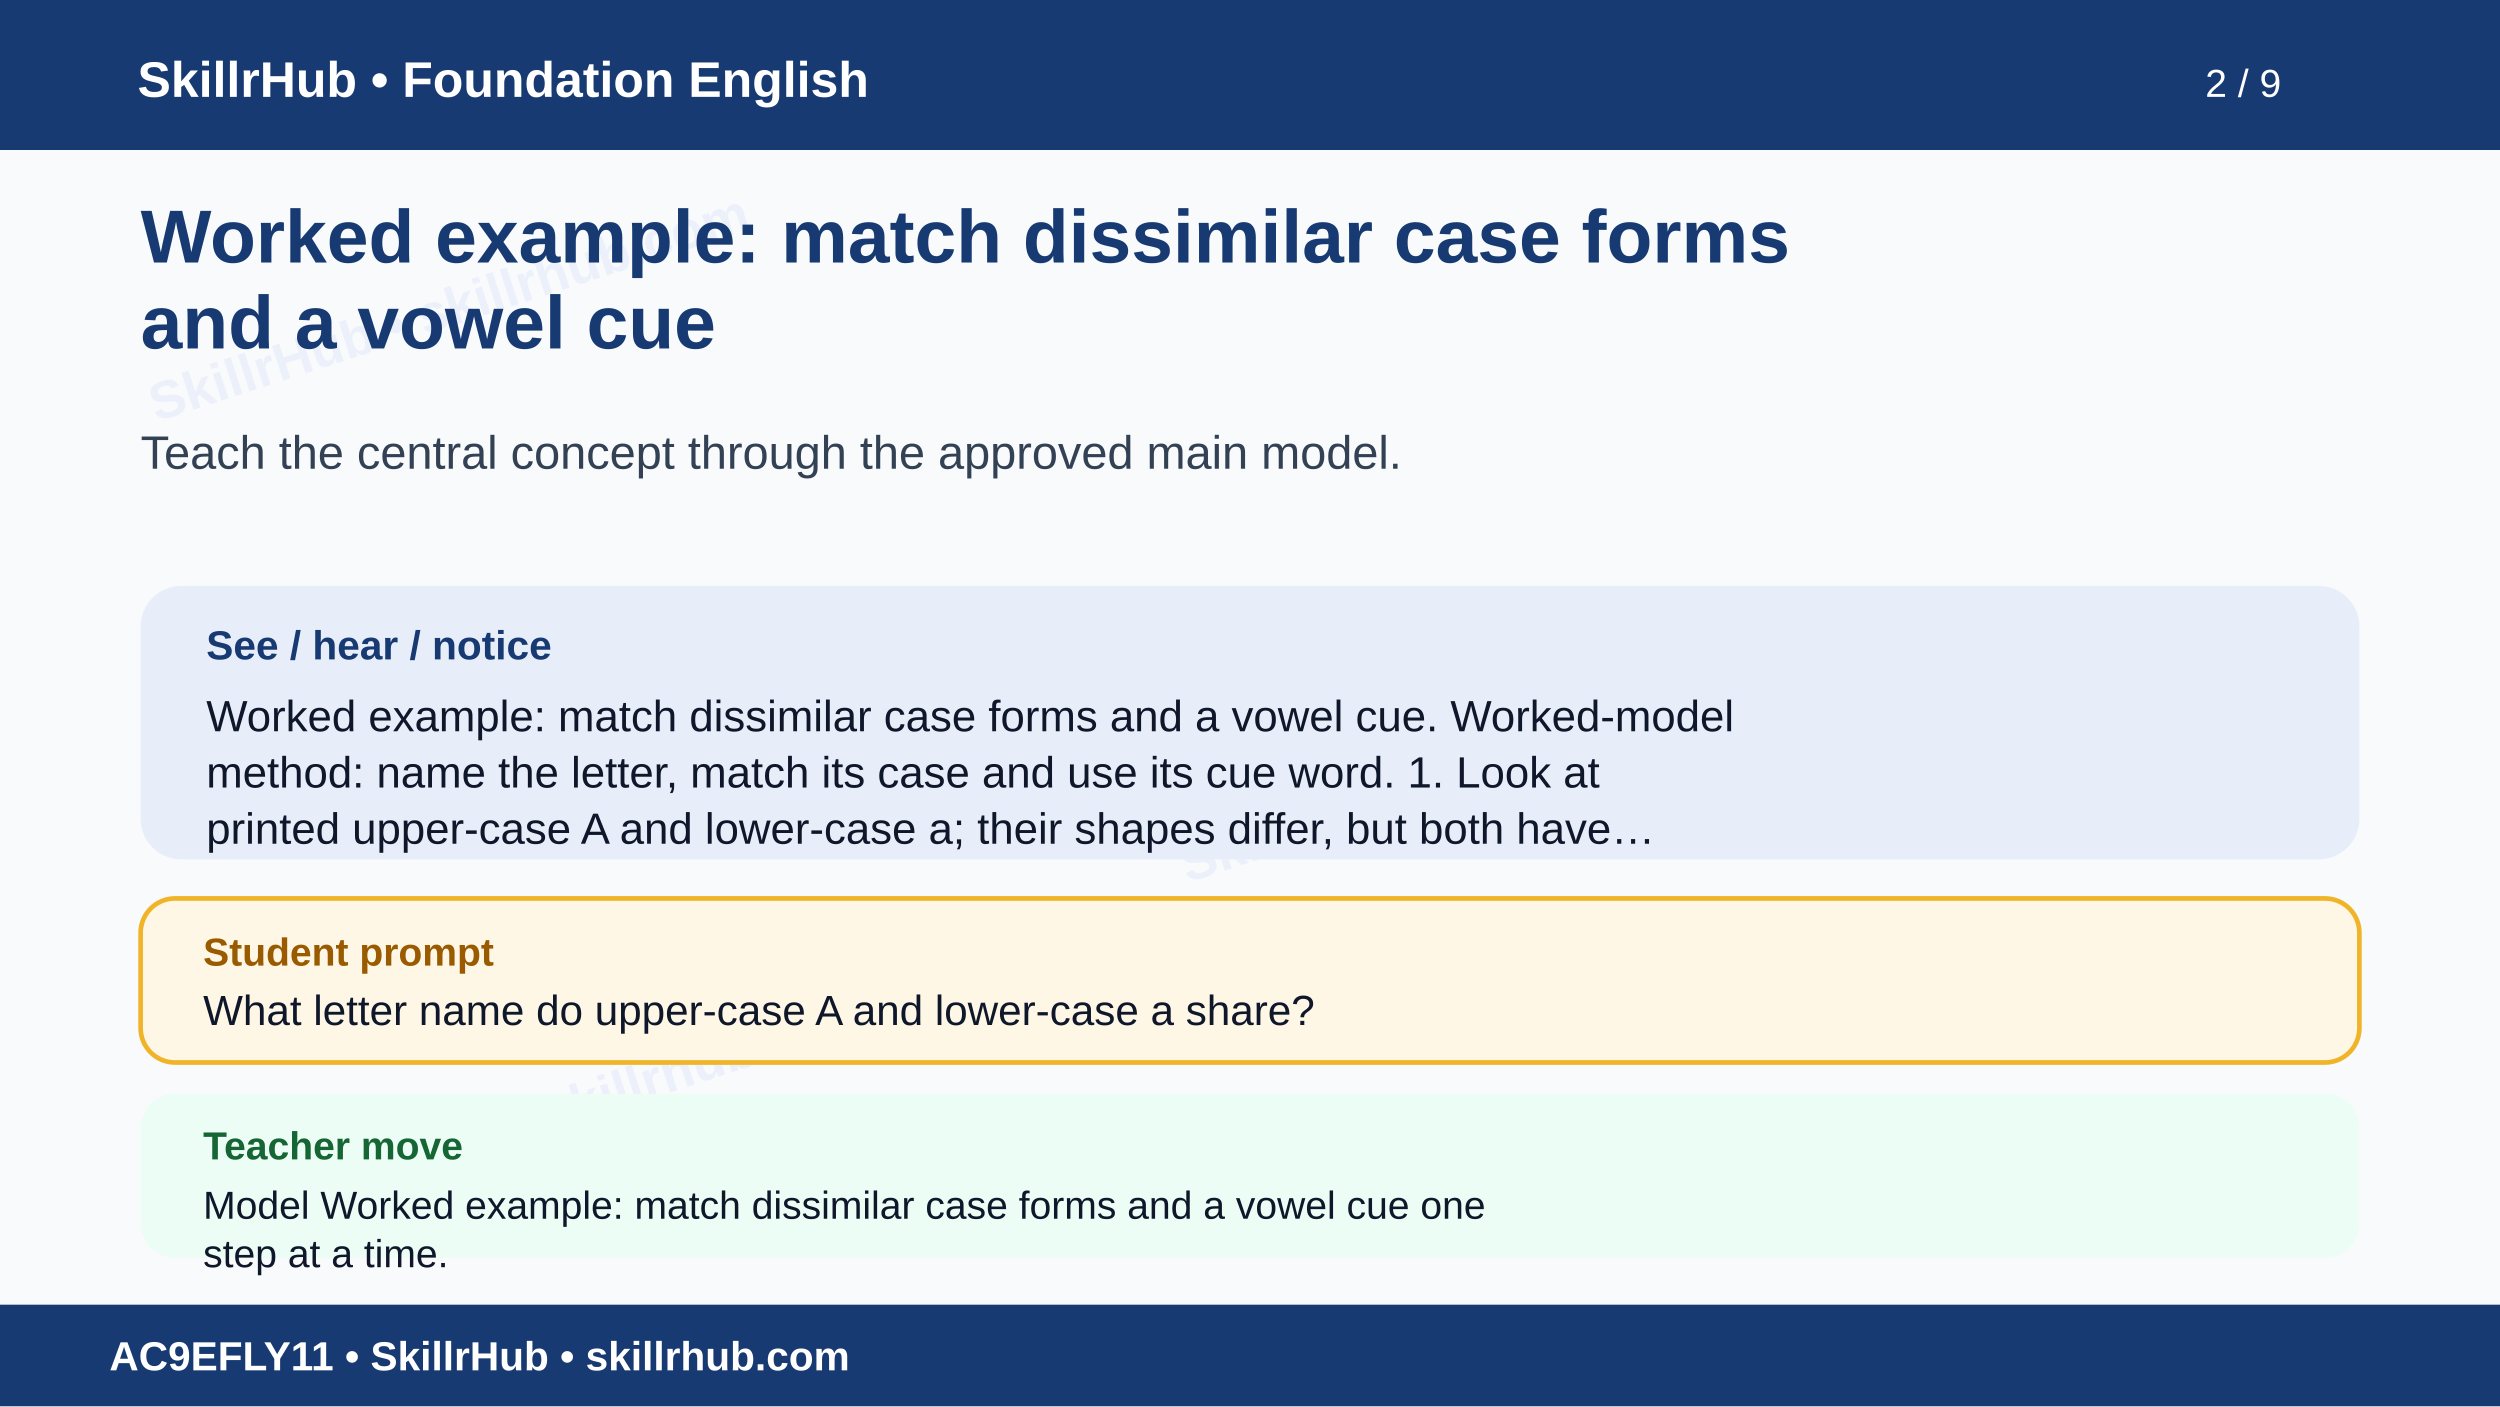
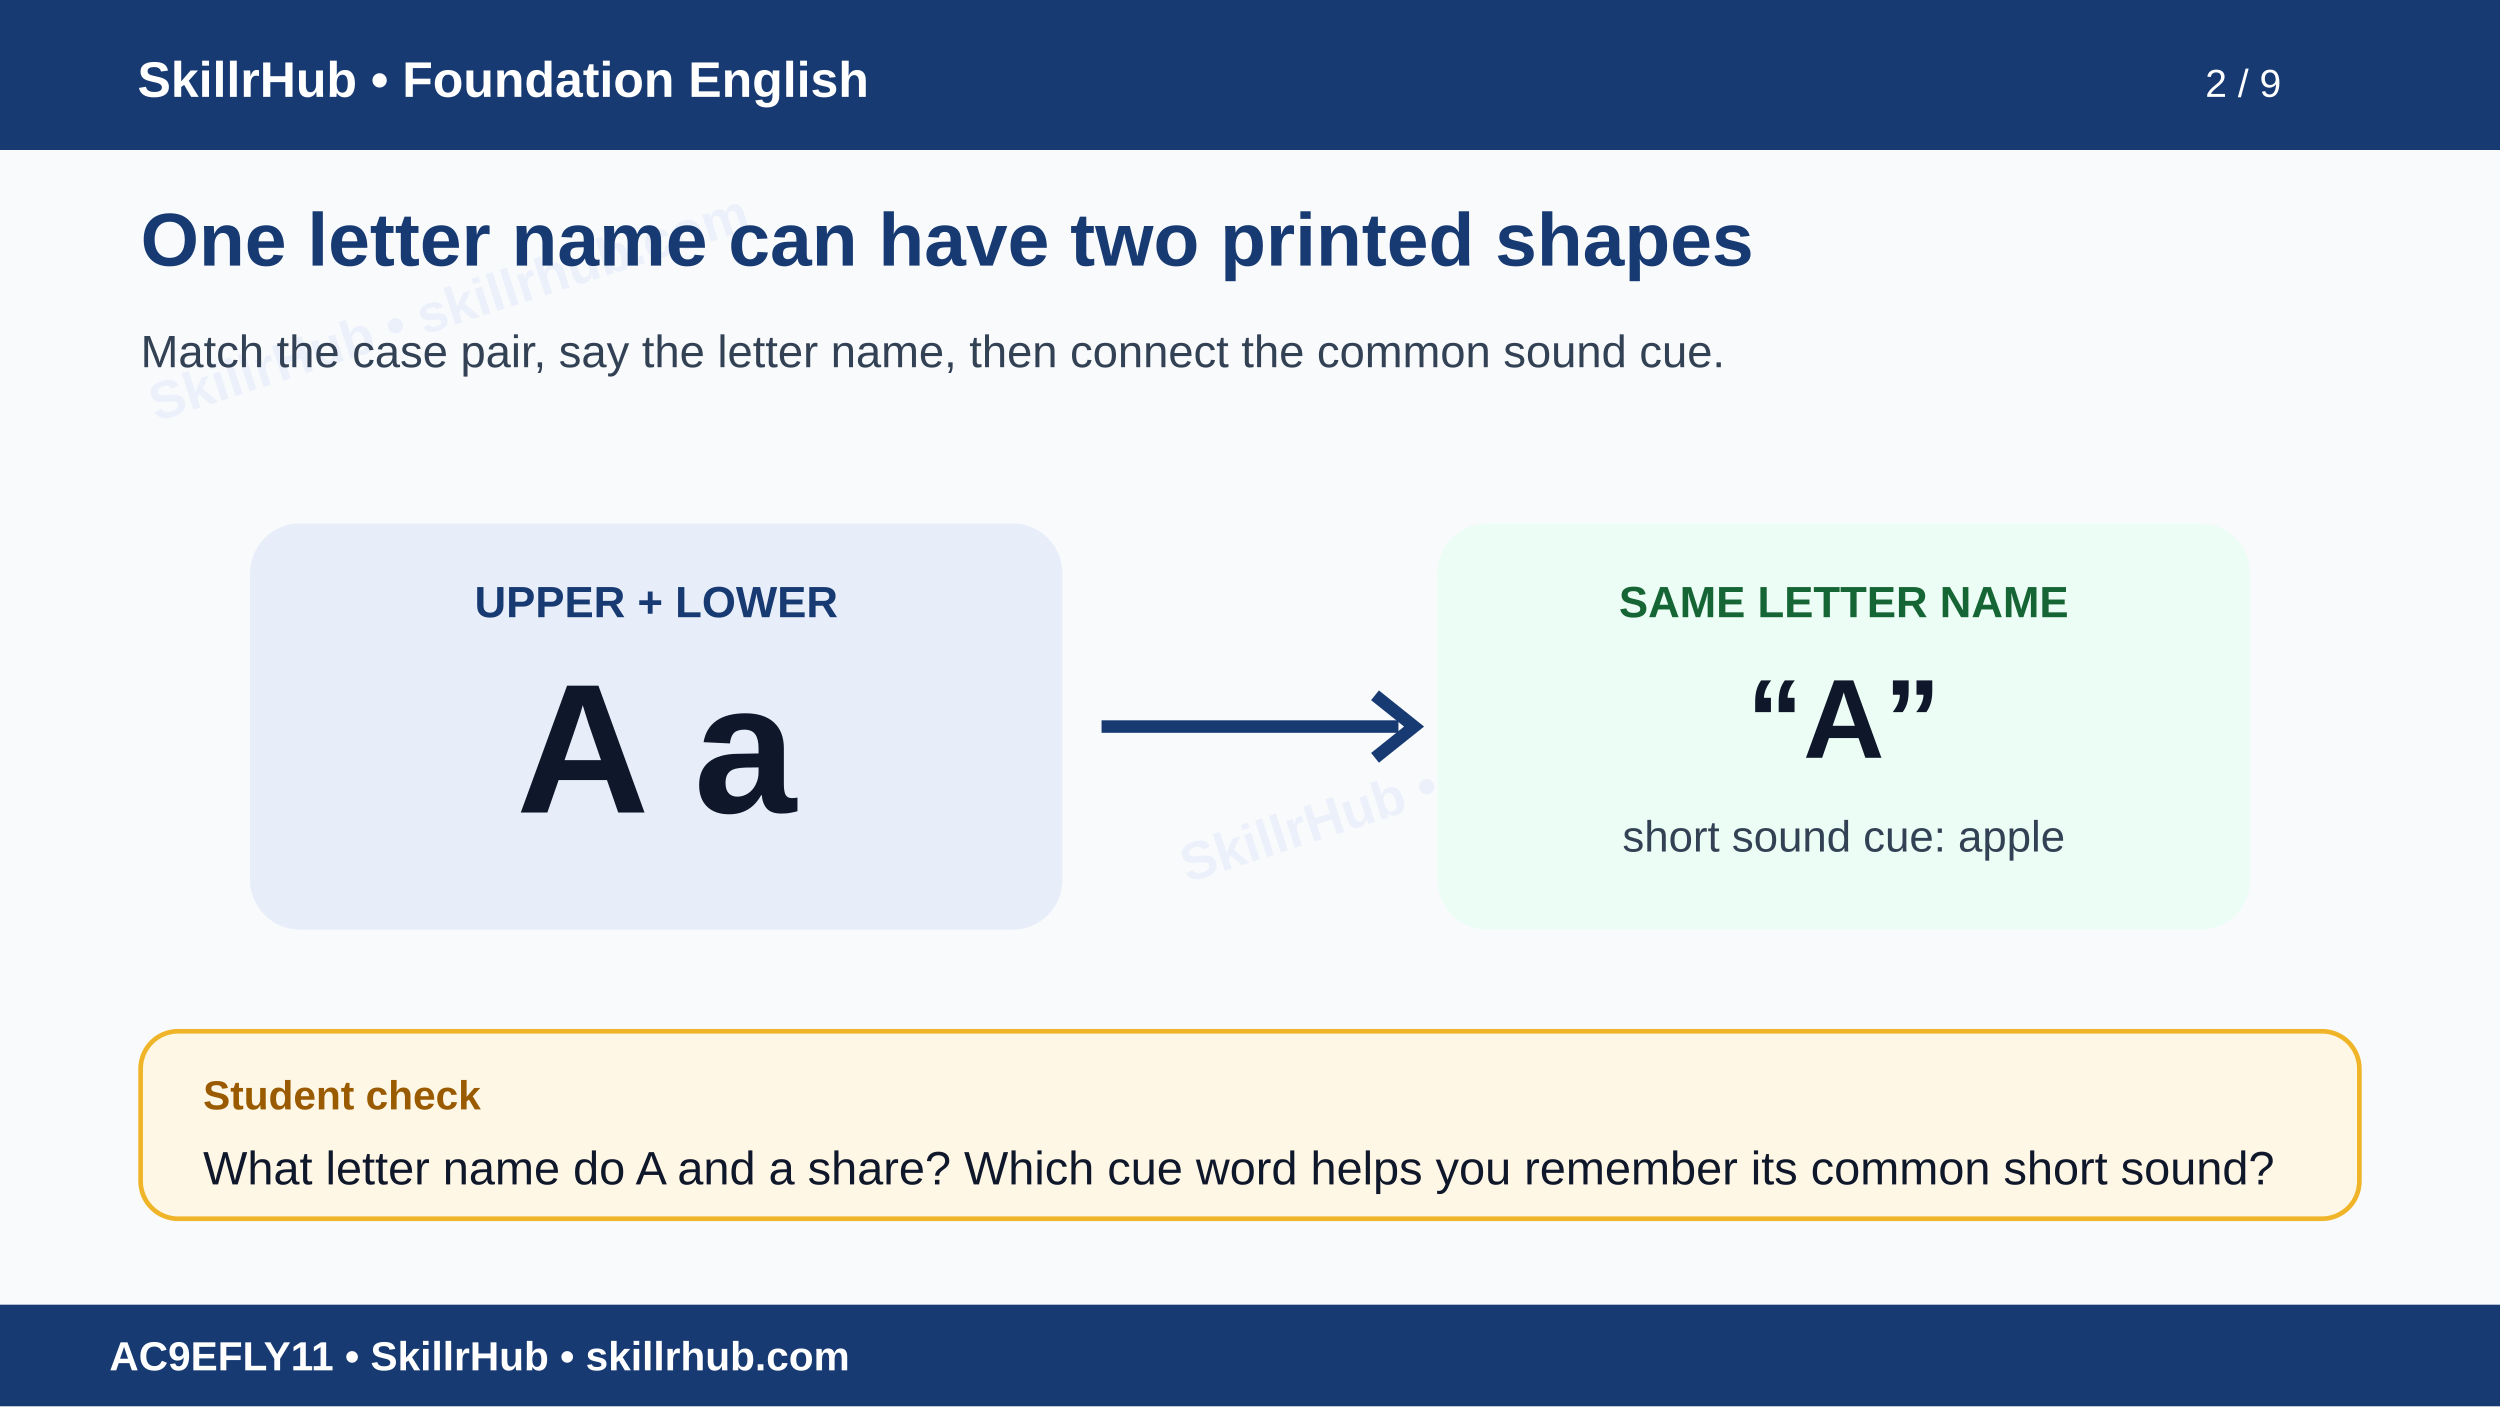
<svg xmlns="http://www.w3.org/2000/svg" width="1600" height="900" viewBox="0 0 1600 900" role="img" aria-labelledby="t d">
  <rect width="1600" height="900" fill="#f8fafc" />
  <g opacity=".055" fill="#1d4ed8" font-family="Arial" font-size="34" font-weight="700">
    <text x="100" y="270" transform="rotate(-18 100 270)">SkillrHub • skillrhub.com</text>
    <text x="760" y="565" transform="rotate(-18 760 565)">SkillrHub • skillrhub.com</text>
-     <text x="180" y="780" transform="rotate(-18 180 780)">SkillrHub • skillrhub.com</text>
  </g>
  <rect width="1600" height="96" fill="#173a72" />
  <text x="88" y="62" fill="#fff" font-family="Arial" font-size="32" font-weight="700">SkillrHub • Foundation English</text>
  <text x="1460" y="62" text-anchor="end" fill="#fff" font-family="Arial" font-size="25">2 / 9</text>
-   <text x="90" y="168" fill="#173a72" font-family="Arial,Helvetica,sans-serif" font-size="48" font-weight="700">Worked example: match dissimilar case forms</text>
-   <text x="90" y="223" fill="#173a72" font-family="Arial,Helvetica,sans-serif" font-size="48" font-weight="700">and a vowel cue</text>
-   <text x="90" y="300" fill="#334155" font-family="Arial,Helvetica,sans-serif" font-size="30" font-weight="400">Teach the central concept through the approved main model.</text>
-   <rect x="90" y="375" width="1420" height="175" rx="26" fill="#e8eef9" />
-   <text x="132" y="422" fill="#173a72" font-family="Arial" font-size="26" font-weight="700">See / hear / notice</text>
-   <text x="132" y="468" fill="#0f172a" font-family="Arial,Helvetica,sans-serif" font-size="28" font-weight="400">Worked example: match dissimilar case forms and a vowel cue. Worked-model</text>
-   <text x="132" y="504" fill="#0f172a" font-family="Arial,Helvetica,sans-serif" font-size="28" font-weight="400">method: name the letter, match its case and use its cue word. 1. Look at</text>
-   <text x="132" y="540" fill="#0f172a" font-family="Arial,Helvetica,sans-serif" font-size="28" font-weight="400">printed upper-case A and lower-case a; their shapes differ, but both have…</text>
-   <rect x="90" y="575" width="1420" height="105" rx="22" fill="#fff7e6" stroke="#f0b429" stroke-width="3" />
-   <text x="130" y="618" fill="#9a5b00" font-family="Arial" font-size="25" font-weight="700">Student prompt</text>
-   <text x="130" y="656" fill="#0f172a" font-family="Arial,Helvetica,sans-serif" font-size="27" font-weight="400">What letter name do upper-case A and lower-case a share?</text>
-   <rect x="90" y="700" width="1420" height="105" rx="22" fill="#ecfdf5" />
-   <text x="130" y="742" fill="#166534" font-family="Arial" font-size="25" font-weight="700">Teacher move</text>
-   <text x="130" y="780" fill="#0f172a" font-family="Arial,Helvetica,sans-serif" font-size="25" font-weight="400">Model Worked example: match dissimilar case forms and a vowel cue one</text>
-   <text x="130" y="811" fill="#0f172a" font-family="Arial,Helvetica,sans-serif" font-size="25" font-weight="400">step at a time.</text>
+   <text x="90" y="170" fill="#173a72" font-family="Arial" font-size="48" font-weight="700">One letter name can have two printed shapes</text>
+   <text x="90" y="235" fill="#334155" font-family="Arial" font-size="29">Match the case pair, say the letter name, then connect the common sound cue.</text>
+   <g font-family="Arial">
+     <rect x="160" y="335" width="520" height="260" rx="32" fill="#e8eef9" />
+     <text x="420" y="395" text-anchor="middle" fill="#173a72" font-size="28" font-weight="700">UPPER + LOWER</text>
+     <text x="420" y="520" text-anchor="middle" fill="#0f172a" font-size="118" font-weight="700">A   a</text>
+     <rect x="920" y="335" width="520" height="260" rx="32" fill="#ecfdf5" />
+     <text x="1180" y="395" text-anchor="middle" fill="#166534" font-size="28" font-weight="700">SAME LETTER NAME</text>
+     <text x="1180" y="485" text-anchor="middle" fill="#0f172a" font-size="72" font-weight="700">“A”</text>
+     <text x="1180" y="545" text-anchor="middle" fill="#334155" font-size="28">short sound cue: apple</text>
+     <path d="M705 465h190" stroke="#173a72" stroke-width="8" />
+     <path d="M880 445l25 20-25 20" fill="none" stroke="#173a72" stroke-width="8" />
+     <rect x="90" y="660" width="1420" height="120" rx="24" fill="#fff7e6" stroke="#f0b429" stroke-width="3" />
+     <text x="130" y="710" fill="#9a5b00" font-size="26" font-weight="700">Student check</text>
+     <text x="130" y="758" fill="#0f172a" font-size="30">What letter name do A and a share? Which cue word helps you remember its common short sound?</text>
+   </g>
  <rect y="835" width="1600" height="65" fill="#173a72" />
  <text x="70" y="877" fill="#fff" font-family="Arial" font-size="26" font-weight="700">AC9EFLY11 • SkillrHub • skillrhub.com</text>
</svg>
